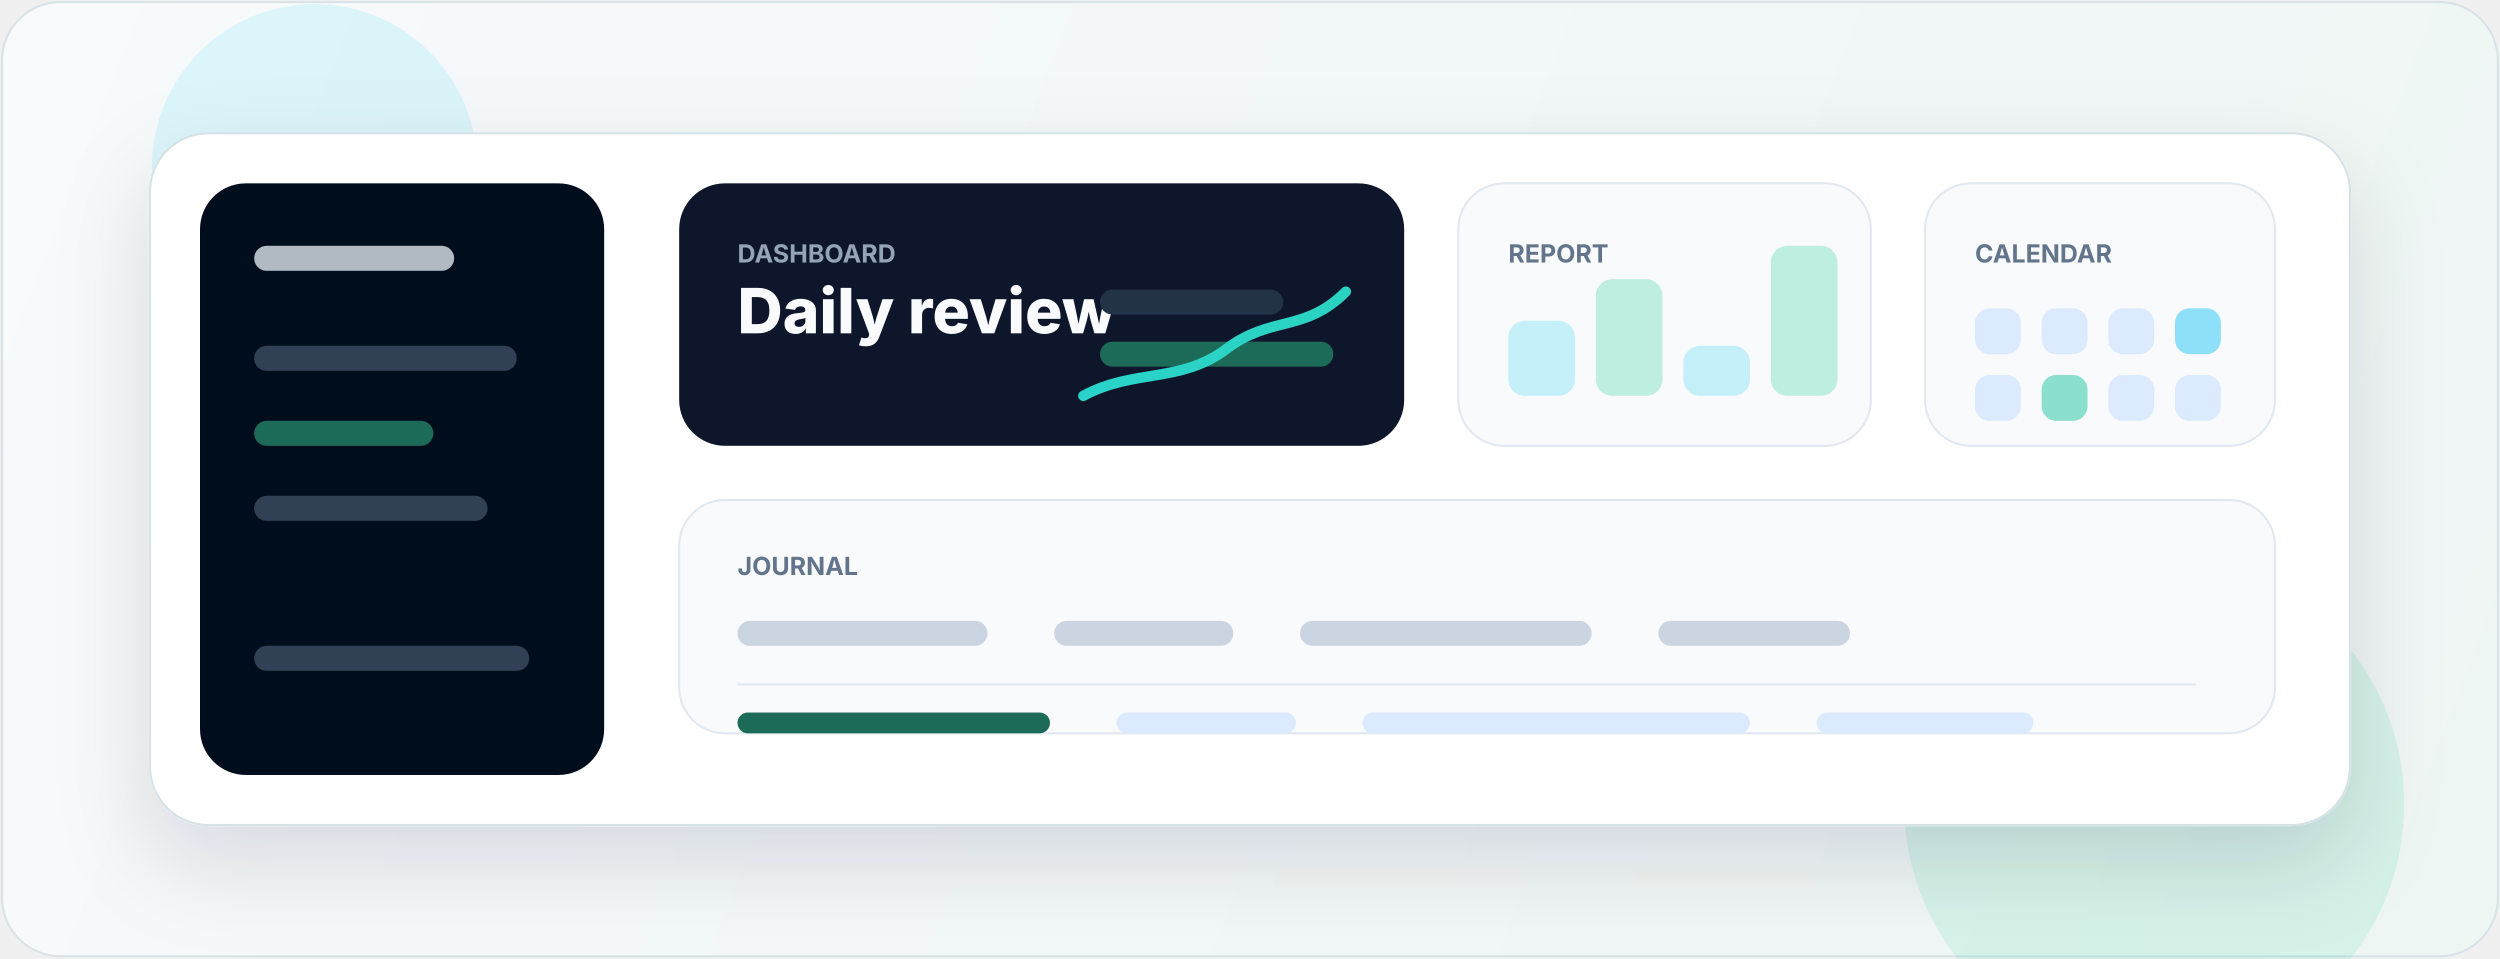
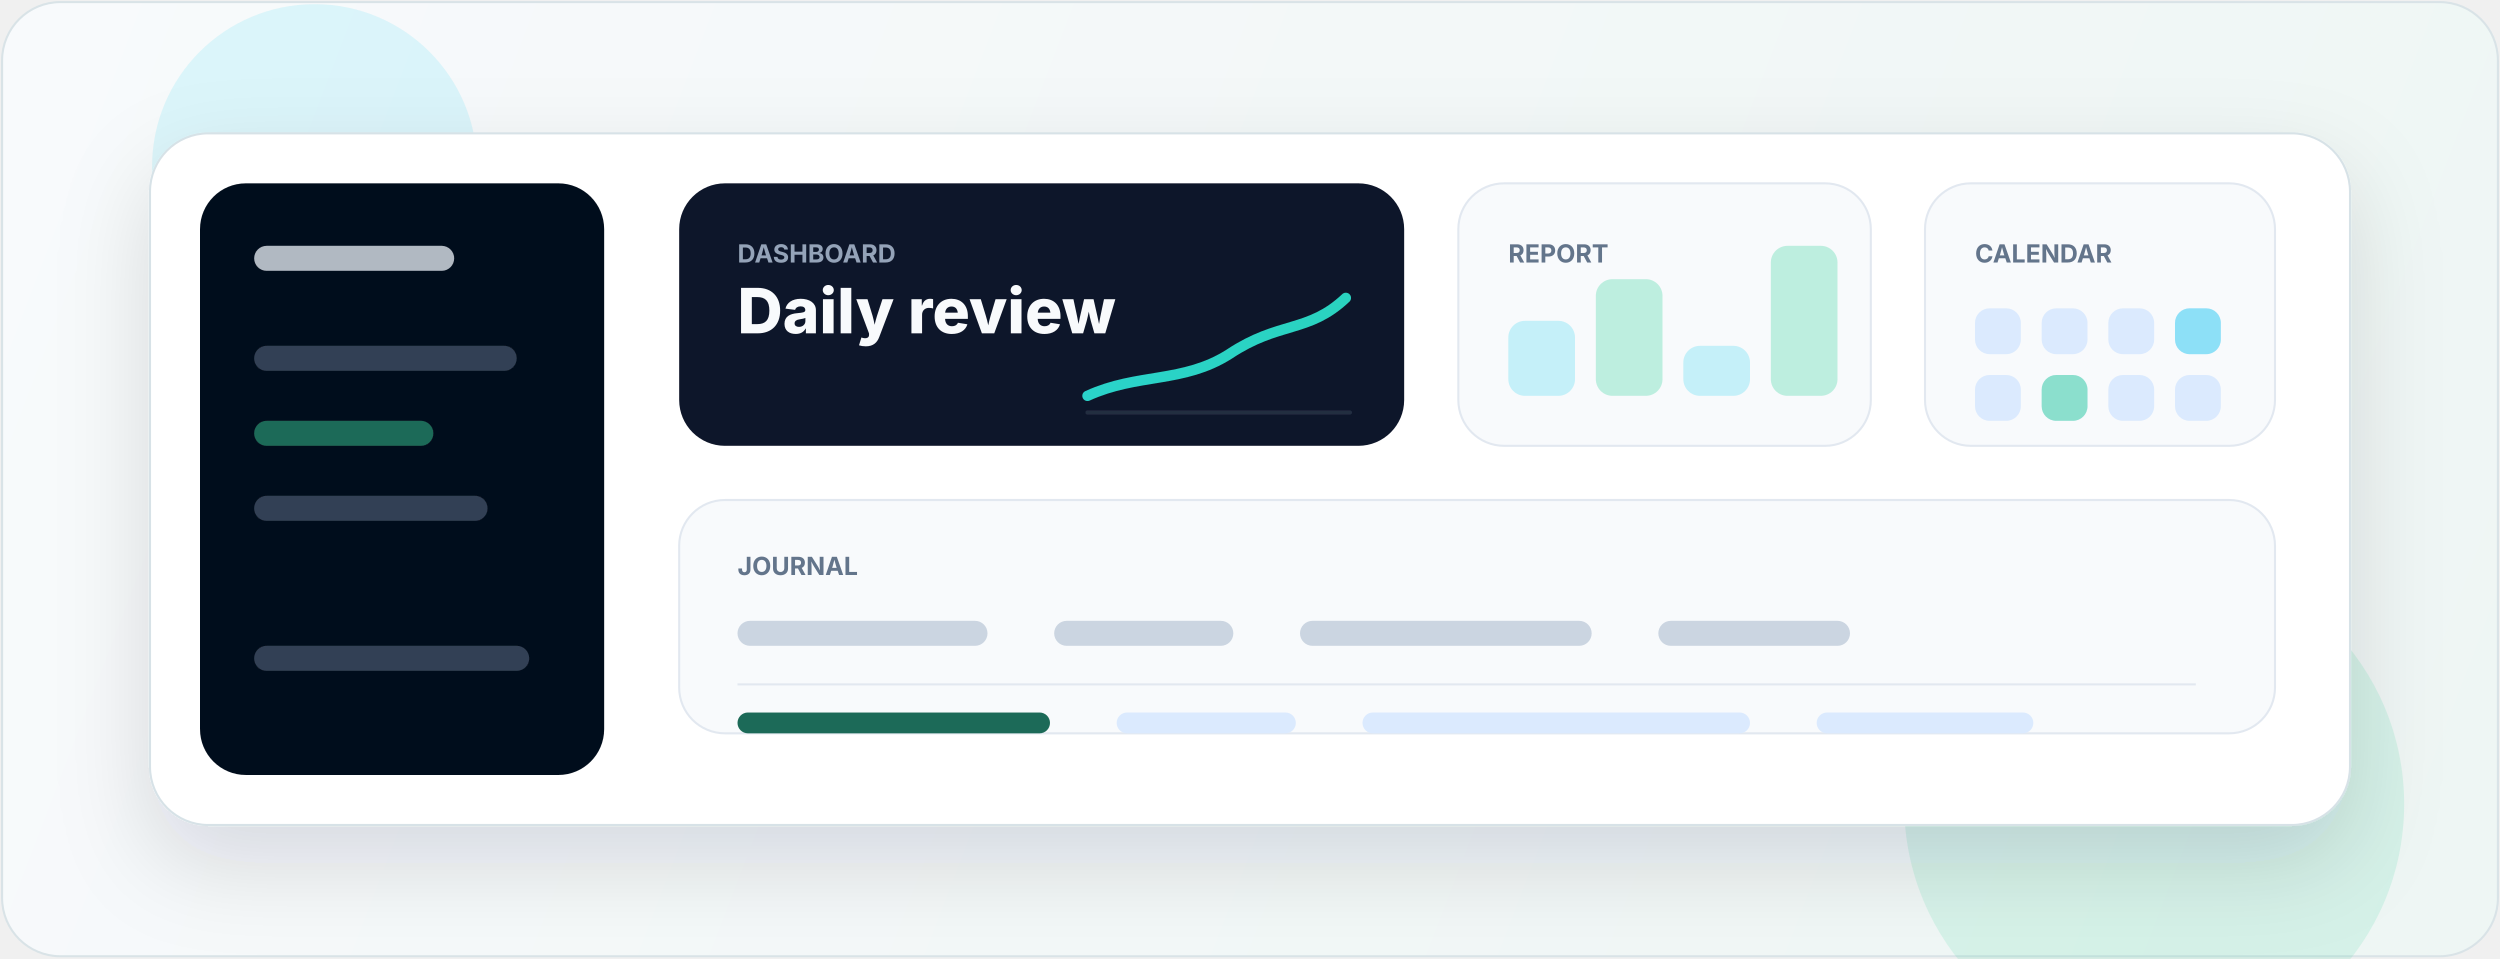
<svg xmlns="http://www.w3.org/2000/svg" width="1200" height="460" viewBox="0 0 1200 460" fill="none" role="img" aria-labelledby="title desc">
  <defs>
    <linearGradient id="bg" x1="0" y1="0" x2="1200" y2="460" gradientUnits="userSpaceOnUse">
      <stop stop-color="#f8fafc" />
      <stop offset="1" stop-color="#eef6f4" />
    </linearGradient>
    <linearGradient id="accent" x1="162" y1="86" x2="980" y2="388" gradientUnits="userSpaceOnUse">
      <stop stop-color="#22d3ee" />
      <stop offset="1" stop-color="#34d399" />
    </linearGradient>
    <filter id="shadow" x="0" y="0" width="1200" height="460" filterUnits="userSpaceOnUse" color-interpolation-filters="sRGB">
      <feDropShadow dx="0" dy="18" stdDeviation="22" flood-color="#0f172a" flood-opacity="0.13" />
    </filter>
  </defs>
  <rect x="1" y="1" width="1198" height="458" rx="28" fill="url(#bg)" stroke="#d9e3e7" />
  <circle cx="151" cy="80" r="78" fill="#22d3ee" fill-opacity="0.13" />
  <circle cx="1034" cy="386" r="120" fill="#34d399" fill-opacity="0.14" />
  <g filter="url(#shadow)" font-family="Inter, ui-sans-serif, system-ui, -apple-system, Segoe UI, sans-serif">
    <rect x="72" y="64" width="1056" height="332" rx="28" fill="#ffffff" stroke="#d7e2e7" />
    <rect x="96" y="88" width="194" height="284" rx="22" fill="#06111f" />
    <rect x="122" y="118" width="96" height="12" rx="6" fill="#e2e8f0" opacity="0.78" />
    <rect x="122" y="166" width="126" height="12" rx="6" fill="#334155" />
    <rect x="122" y="202" width="86" height="12" rx="6" fill="#1f6b58" />
    <rect x="122" y="238" width="112" height="12" rx="6" fill="#334155" />
    <rect x="122" y="310" width="132" height="12" rx="6" fill="#334155" />
    <rect x="326" y="88" width="348" height="126" rx="22" fill="#0f172a" />
    <text x="354" y="126" fill="#94a3b8" font-size="12" font-weight="700">DASHBOARD</text>
    <text x="354" y="160" fill="#f8fafc" font-size="30" font-weight="760">Daily review</text>
-     <rect x="528" y="139" width="88" height="12" rx="6" fill="#223247" />
-     <rect x="528" y="164" width="112" height="12" rx="6" fill="#1f6b58" />
-     <path d="M520 190C544 177 566 184 588 168C610 151 626 160 646 140" stroke="url(#accent)" stroke-width="5" stroke-linecap="round" stroke-linejoin="round" />
+     <path d="M522 190C546 179 568 184 590 170C614 154 628 160 646 143" stroke="url(#accent)" stroke-width="5" stroke-linecap="round" stroke-linejoin="round" />
+     <path d="M522 198H648" stroke="#334155" stroke-opacity="0.55" stroke-width="2" stroke-linecap="round" />
    <rect x="700" y="88" width="198" height="126" rx="22" fill="#f8fafc" stroke="#e2e8f0" />
    <text x="724" y="126" fill="#64748b" font-size="12" font-weight="700">REPORT</text>
    <rect x="724" y="154" width="32" height="36" rx="8" fill="#22d3ee" fill-opacity="0.24" />
    <rect x="766" y="134" width="32" height="56" rx="8" fill="#34d399" fill-opacity="0.3" />
    <rect x="808" y="166" width="32" height="24" rx="8" fill="#22d3ee" fill-opacity="0.24" />
    <rect x="850" y="118" width="32" height="72" rx="8" fill="#34d399" fill-opacity="0.3" />
    <rect x="924" y="88" width="168" height="126" rx="22" fill="#f8fafc" stroke="#e2e8f0" />
    <text x="948" y="126" fill="#64748b" font-size="12" font-weight="700">CALENDAR</text>
    <g fill="#dbeafe">
      <rect x="948" y="148" width="22" height="22" rx="7" />
      <rect x="980" y="148" width="22" height="22" rx="7" />
      <rect x="1012" y="148" width="22" height="22" rx="7" />
      <rect x="1044" y="148" width="22" height="22" rx="7" />
      <rect x="948" y="180" width="22" height="22" rx="7" />
      <rect x="980" y="180" width="22" height="22" rx="7" />
      <rect x="1012" y="180" width="22" height="22" rx="7" />
      <rect x="1044" y="180" width="22" height="22" rx="7" />
    </g>
    <rect x="980" y="180" width="22" height="22" rx="7" fill="#34d399" fill-opacity="0.48" />
    <rect x="1044" y="148" width="22" height="22" rx="7" fill="#22d3ee" fill-opacity="0.42" />
    <rect x="326" y="240" width="766" height="112" rx="22" fill="#f8fafc" stroke="#e2e8f0" />
    <text x="354" y="276" fill="#64748b" font-size="12" font-weight="700">JOURNAL</text>
    <rect x="354" y="298" width="120" height="12" rx="6" fill="#cbd5e1" />
    <rect x="506" y="298" width="86" height="12" rx="6" fill="#cbd5e1" />
    <rect x="624" y="298" width="140" height="12" rx="6" fill="#cbd5e1" />
    <rect x="796" y="298" width="92" height="12" rx="6" fill="#cbd5e1" />
    <rect x="354" y="328" width="700" height="1" fill="#e2e8f0" />
    <rect x="354" y="342" width="150" height="10" rx="5" fill="#1f6b58" />
    <rect x="536" y="342" width="86" height="10" rx="5" fill="#dbeafe" />
    <rect x="654" y="342" width="186" height="10" rx="5" fill="#dbeafe" />
    <rect x="872" y="342" width="104" height="10" rx="5" fill="#dbeafe" />
  </g>
</svg>
